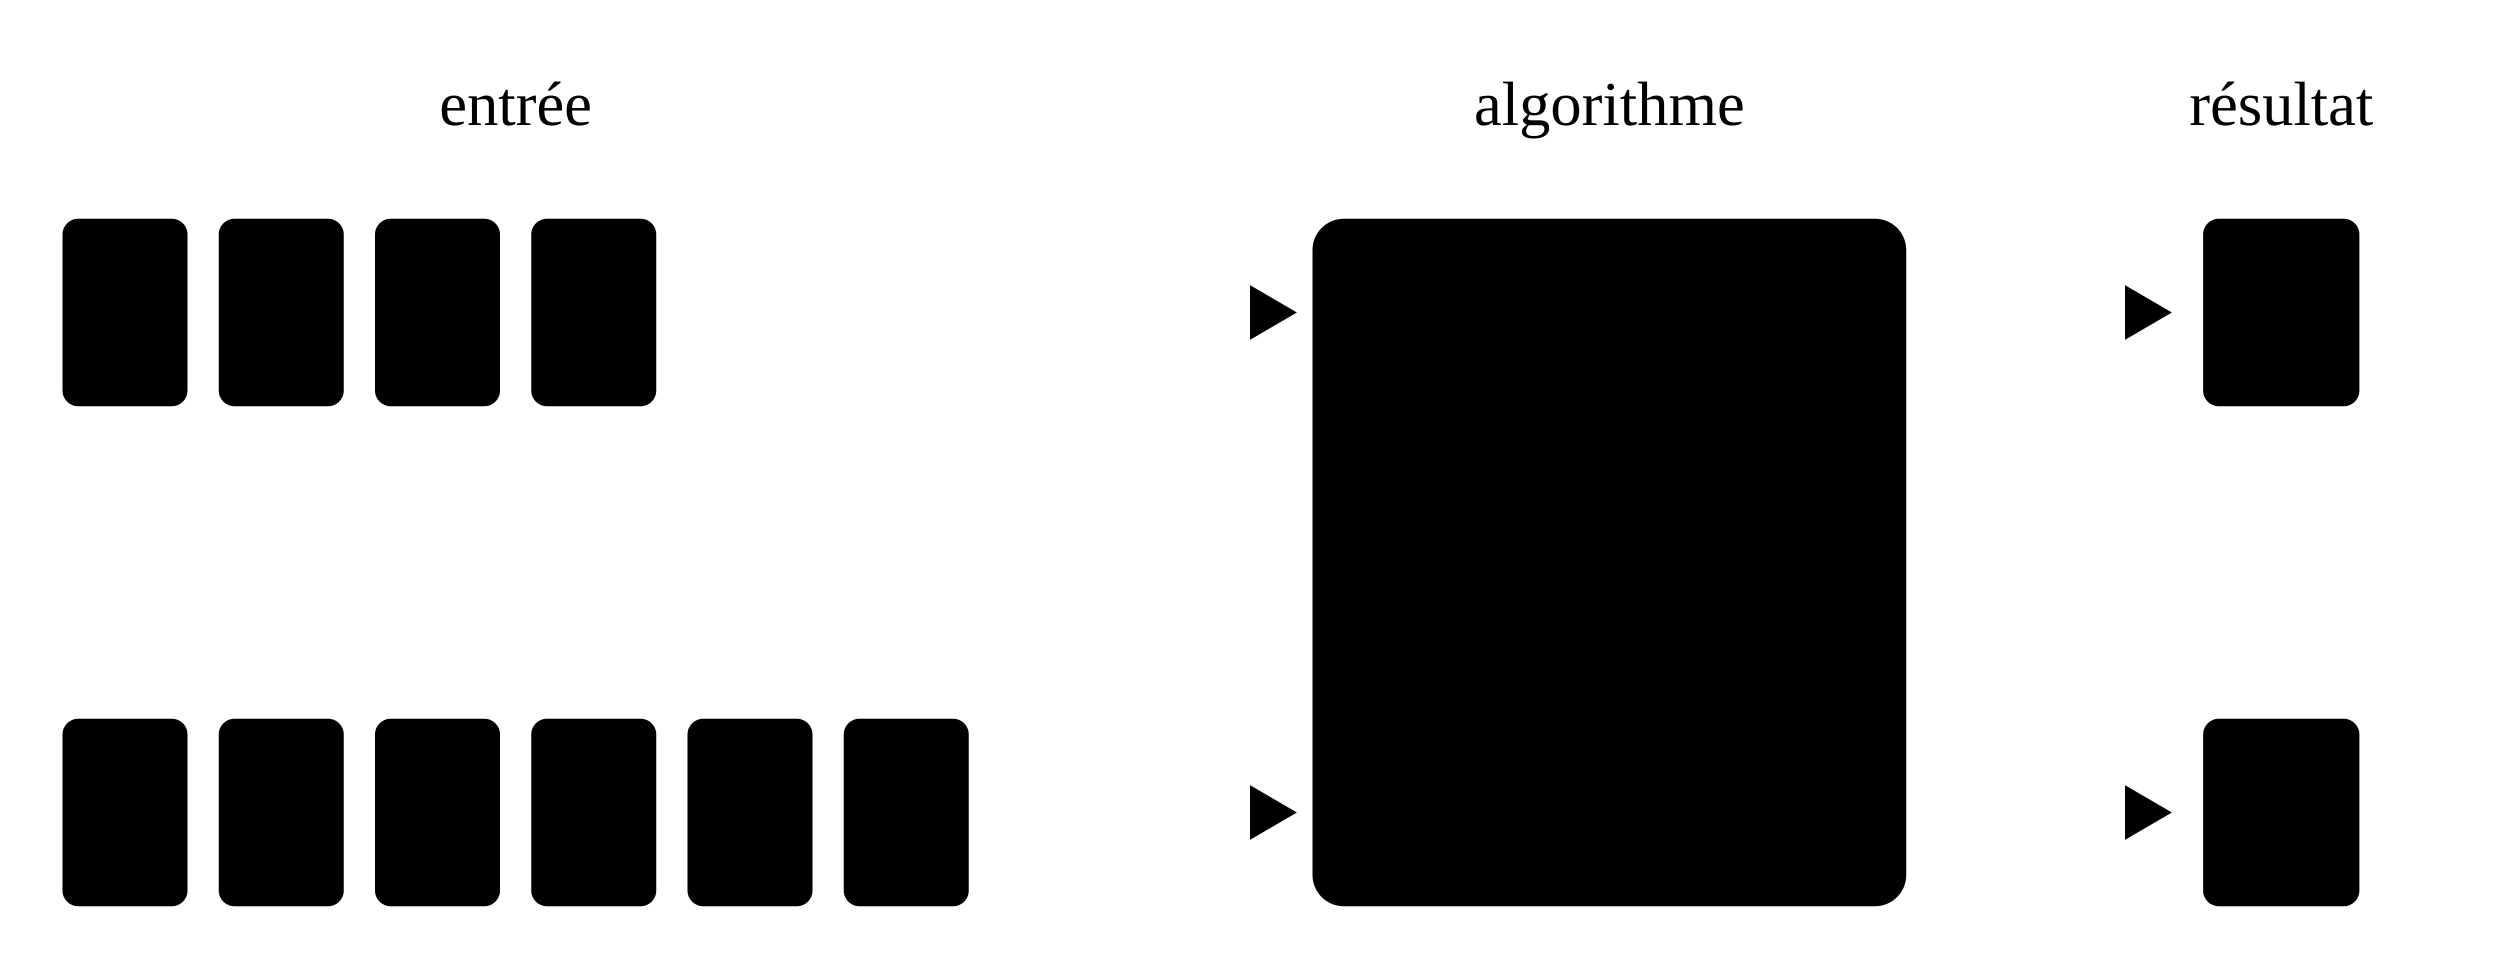
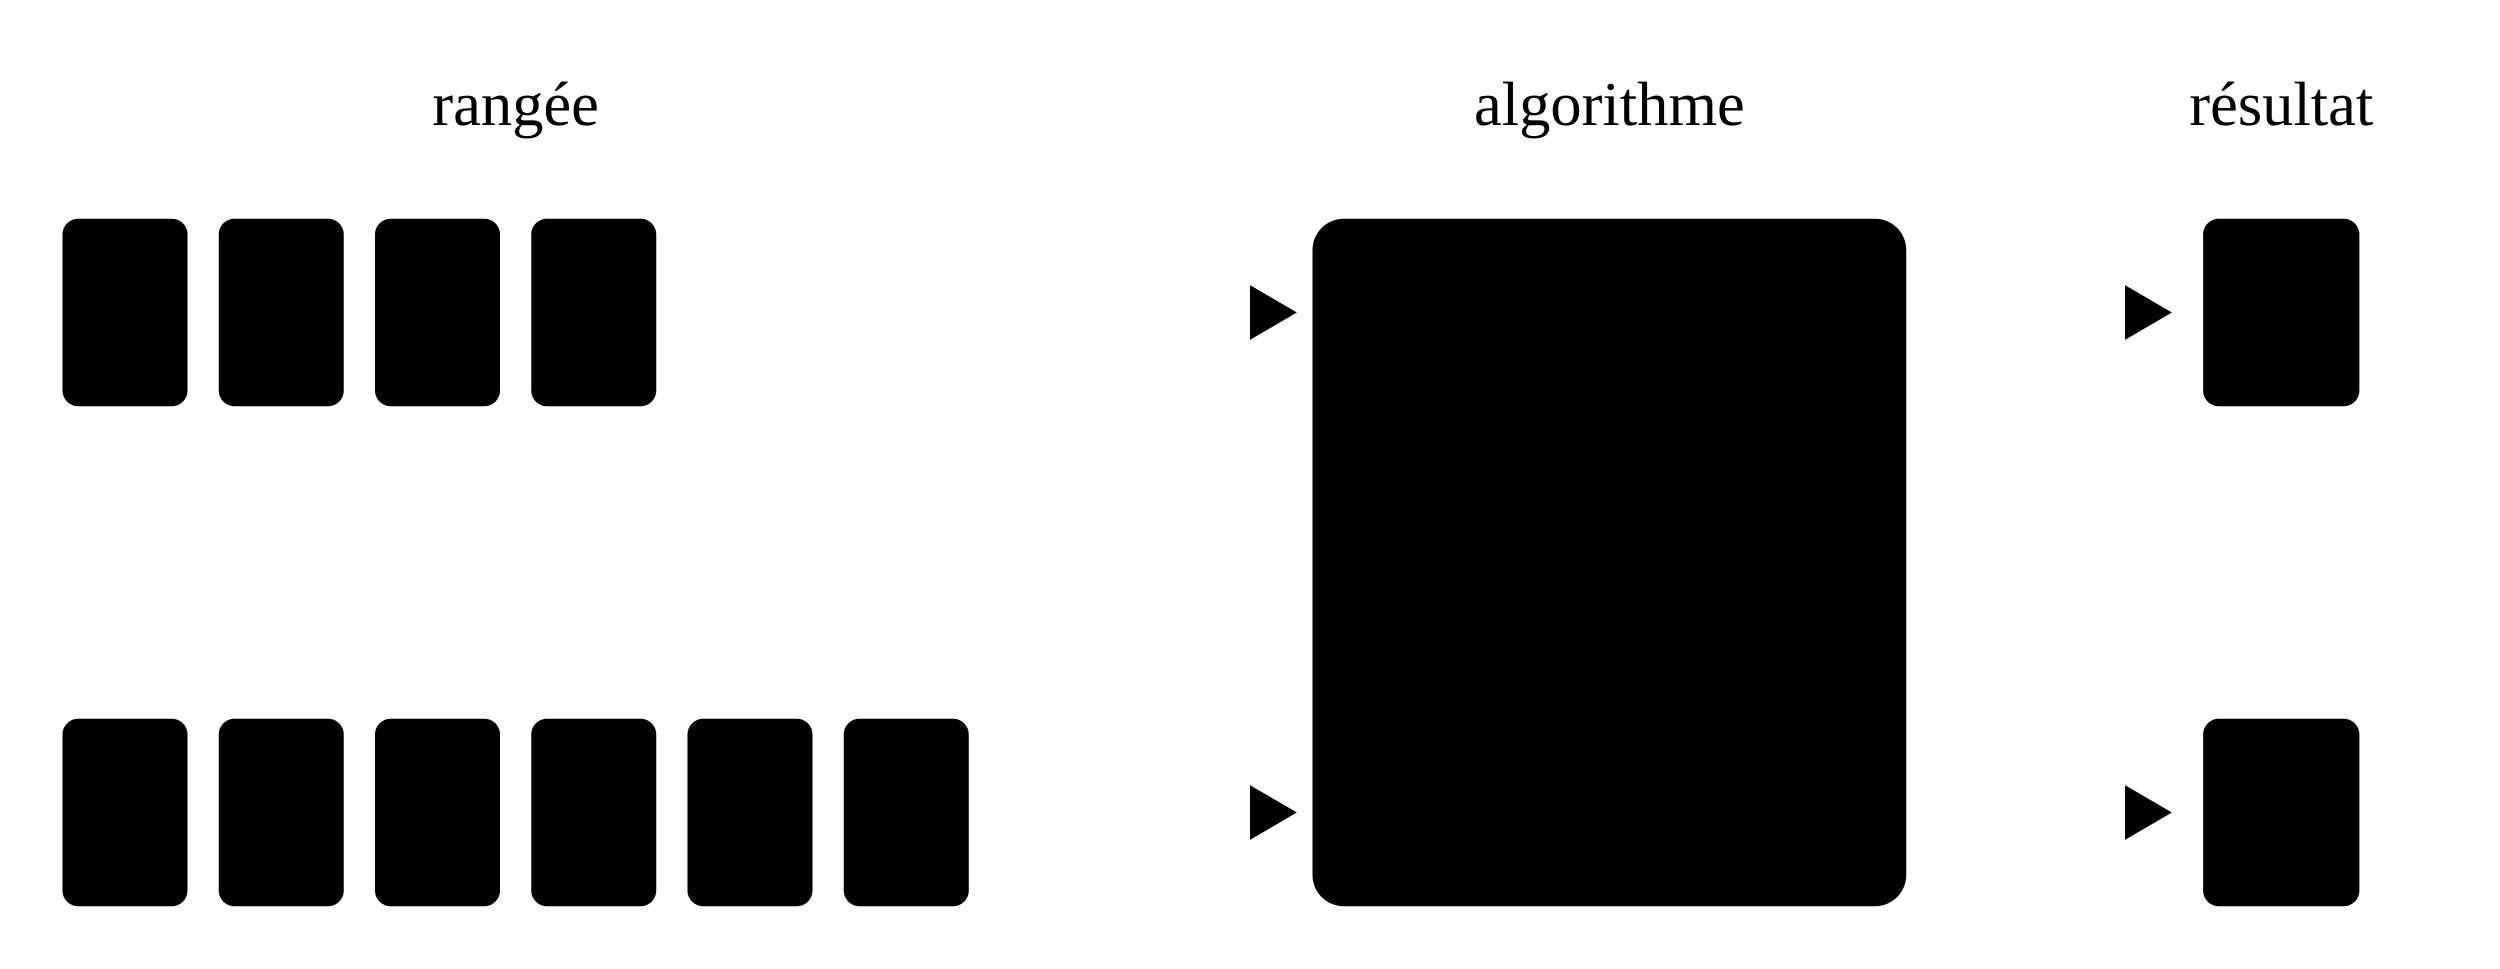
<svg xmlns="http://www.w3.org/2000/svg" viewBox="0 0 640 248">
  <g font-size="16" text-anchor="middle" class="texte-doux">
-     <text x="132" y="32">entrée</text>
+     <text x="132" y="32">rangée</text>
    <text x="412" y="32">algorithme</text>
    <text x="584" y="32">résultat</text>
  </g>
  <g>
    <rect x="16" y="56" width="32" height="48" rx="4" class="trait fond" />
    <rect x="56" y="56" width="32" height="48" rx="4" class="trait fond" />
    <rect x="96" y="56" width="32" height="48" rx="4" class="trait fond" />
    <rect x="136" y="56" width="32" height="48" rx="4" class="trait fond" />
    <g font-size="20" text-anchor="middle" class="texte">
      <text x="32" y="87">4</text>
      <text x="72" y="87">9</text>
      <text x="112" y="87">2</text>
      <text x="152" y="87">7</text>
    </g>
  </g>
  <g>
    <rect x="16" y="184" width="32" height="48" rx="4" class="trait fond" />
    <rect x="56" y="184" width="32" height="48" rx="4" class="trait fond" />
    <rect x="96" y="184" width="32" height="48" rx="4" class="trait fond" />
    <rect x="136" y="184" width="32" height="48" rx="4" class="trait fond" />
    <rect x="176" y="184" width="32" height="48" rx="4" class="trait fond" />
    <rect x="216" y="184" width="32" height="48" rx="4" class="trait fond" />
    <g font-size="20" text-anchor="middle" class="texte">
      <text x="32" y="215">3</text>
      <text x="72" y="215">8</text>
      <text x="112" y="215">5</text>
      <text x="152" y="215">6</text>
      <text x="192" y="215">1</text>
      <text x="232" y="215">2</text>
    </g>
  </g>
  <g>
    <line x1="184" y1="80" x2="322" y2="80" class="trait" />
    <polygon points="320,73 332,80 320,87" class="plein" />
    <line x1="264" y1="208" x2="322" y2="208" class="trait" />
    <polygon points="320,201 332,208 320,215" class="plein" />
  </g>
  <rect x="336" y="56" width="152" height="176" rx="8" class="accent fond" />
  <g font-size="18" class="texte-accent">
    <text x="356" y="104">1 retiens</text>
    <text x="356" y="150">2 compare</text>
    <text x="356" y="196">3 recommence</text>
  </g>
  <g>
    <line x1="496" y1="80" x2="546" y2="80" class="trait" />
    <polygon points="544,73 556,80 544,87" class="plein" />
    <line x1="496" y1="208" x2="546" y2="208" class="trait" />
    <polygon points="544,201 556,208 544,215" class="plein" />
  </g>
  <rect x="564" y="56" width="40" height="48" rx="4" class="trait fond" />
  <rect x="564" y="184" width="40" height="48" rx="4" class="trait fond" />
  <g font-size="20" text-anchor="middle" class="texte">
    <text x="584" y="87">9</text>
    <text x="584" y="215">8</text>
  </g>
</svg>
